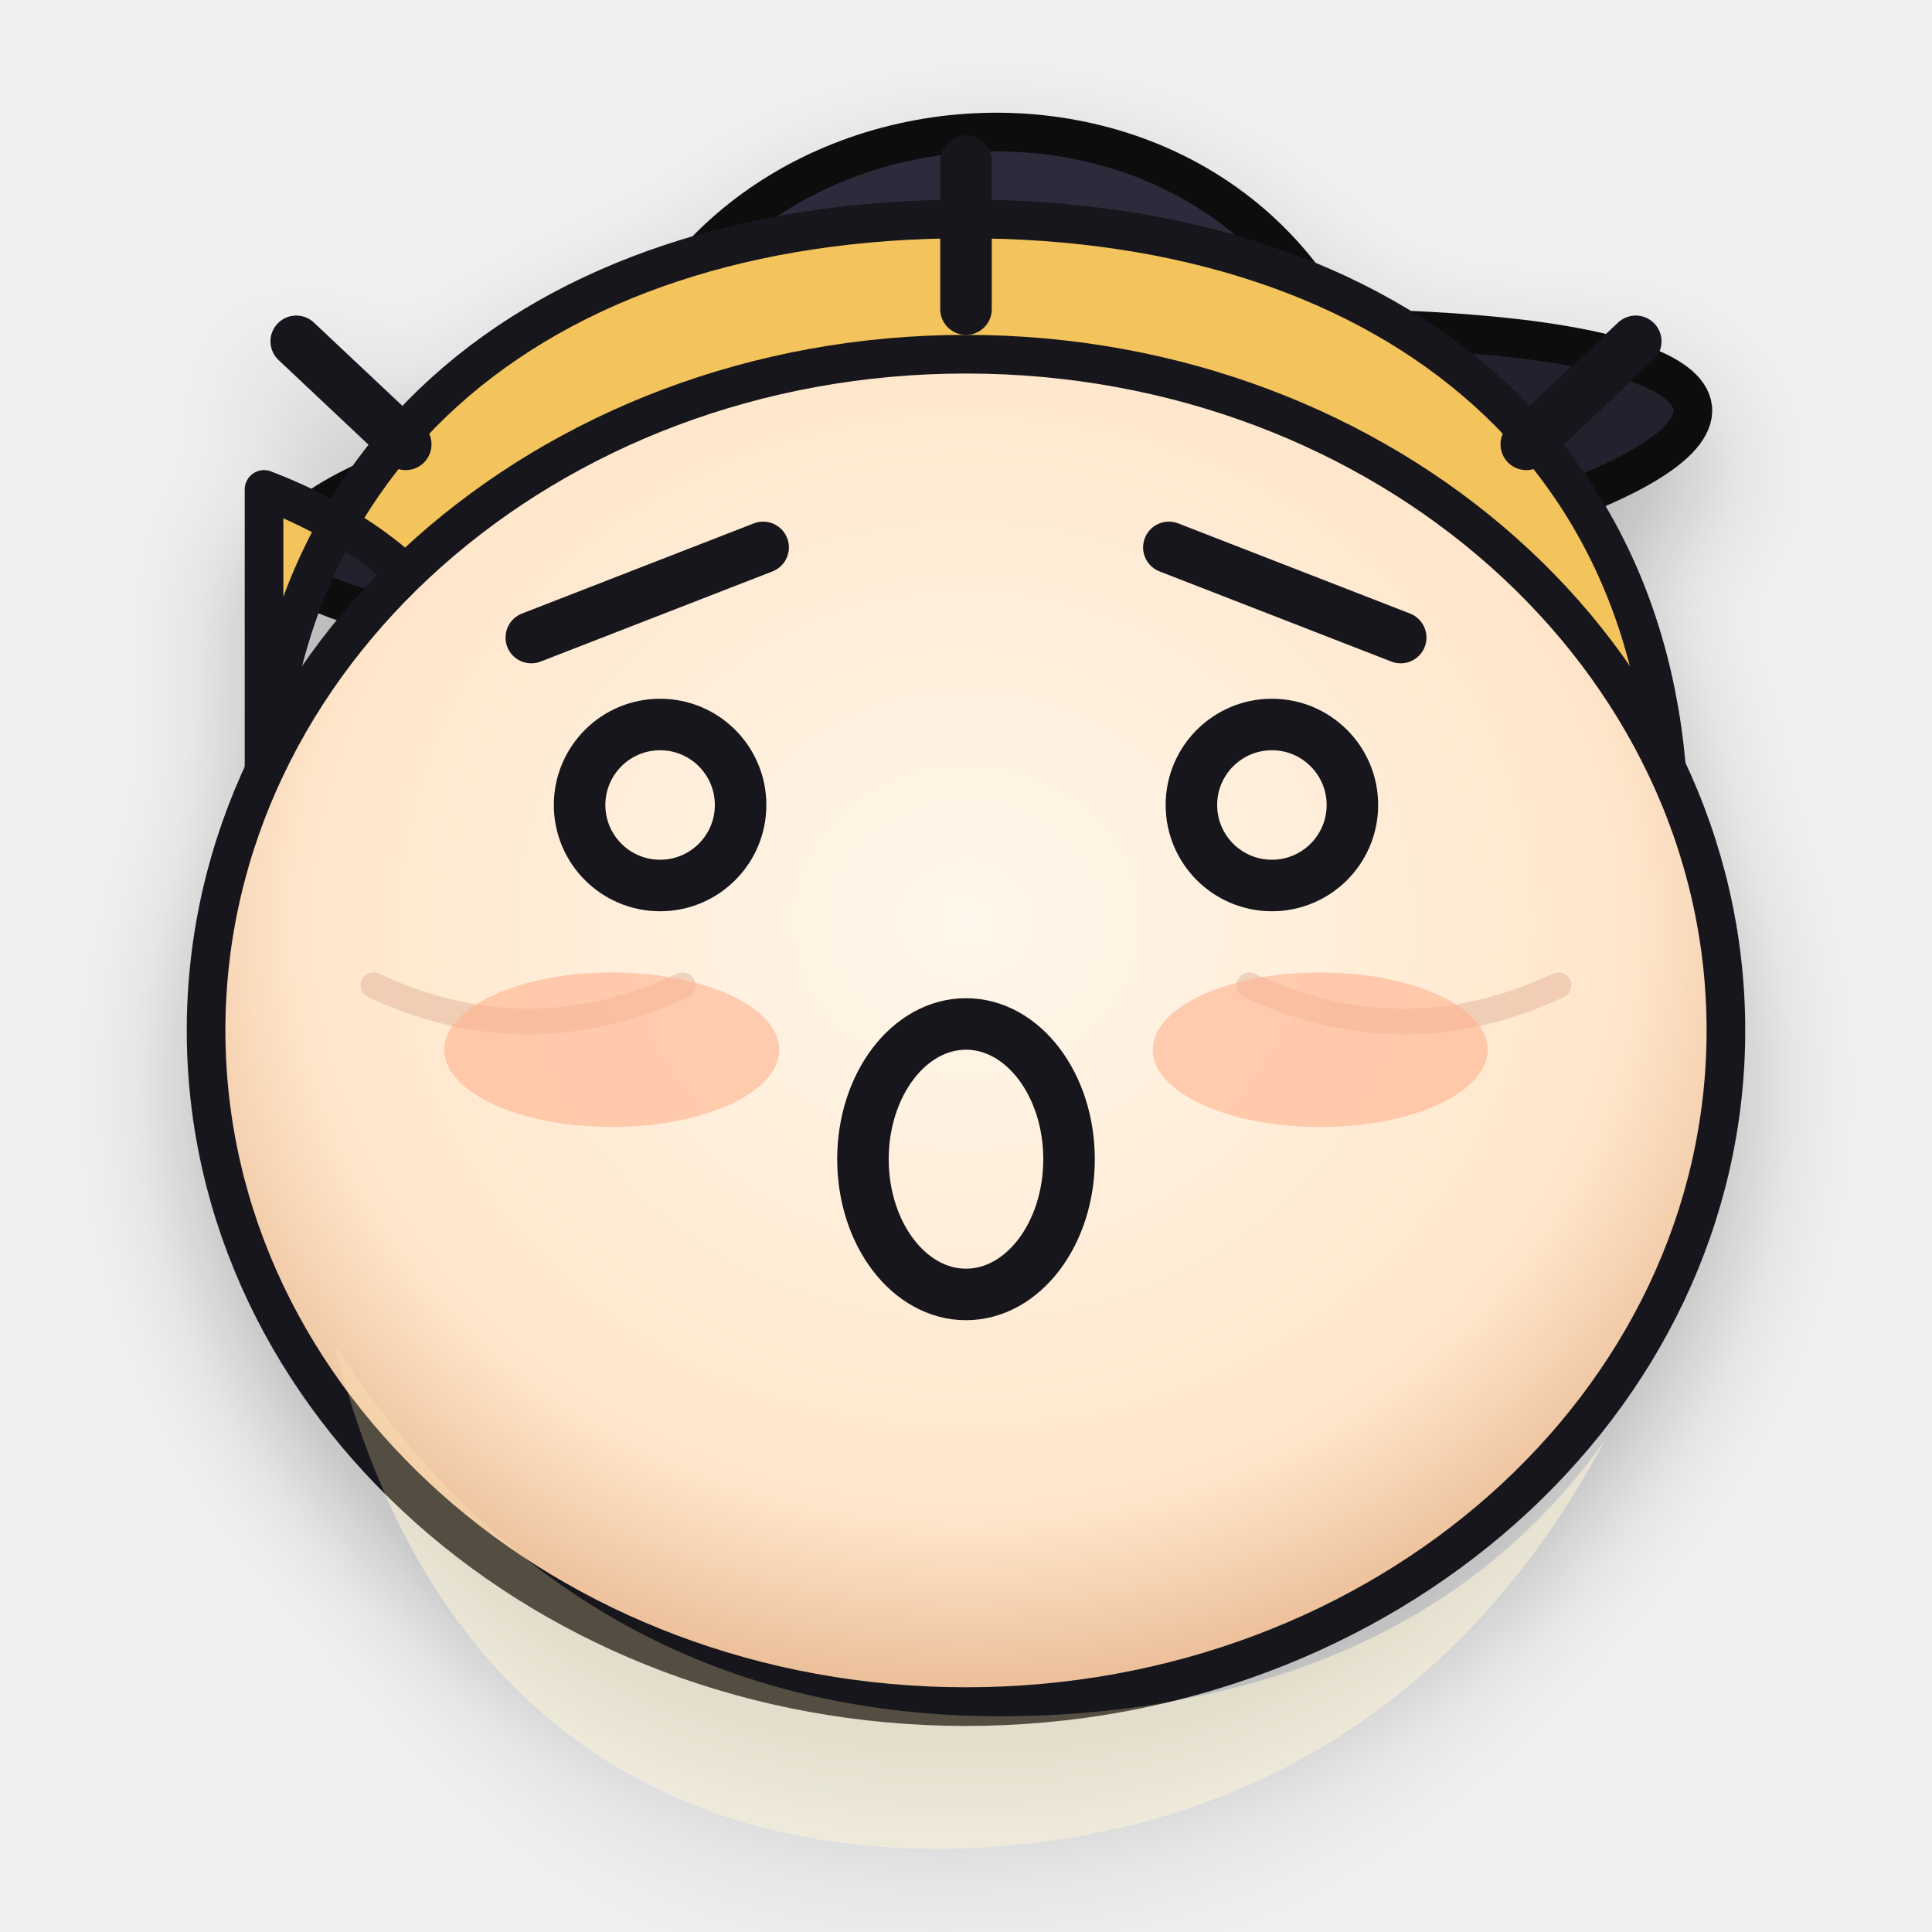
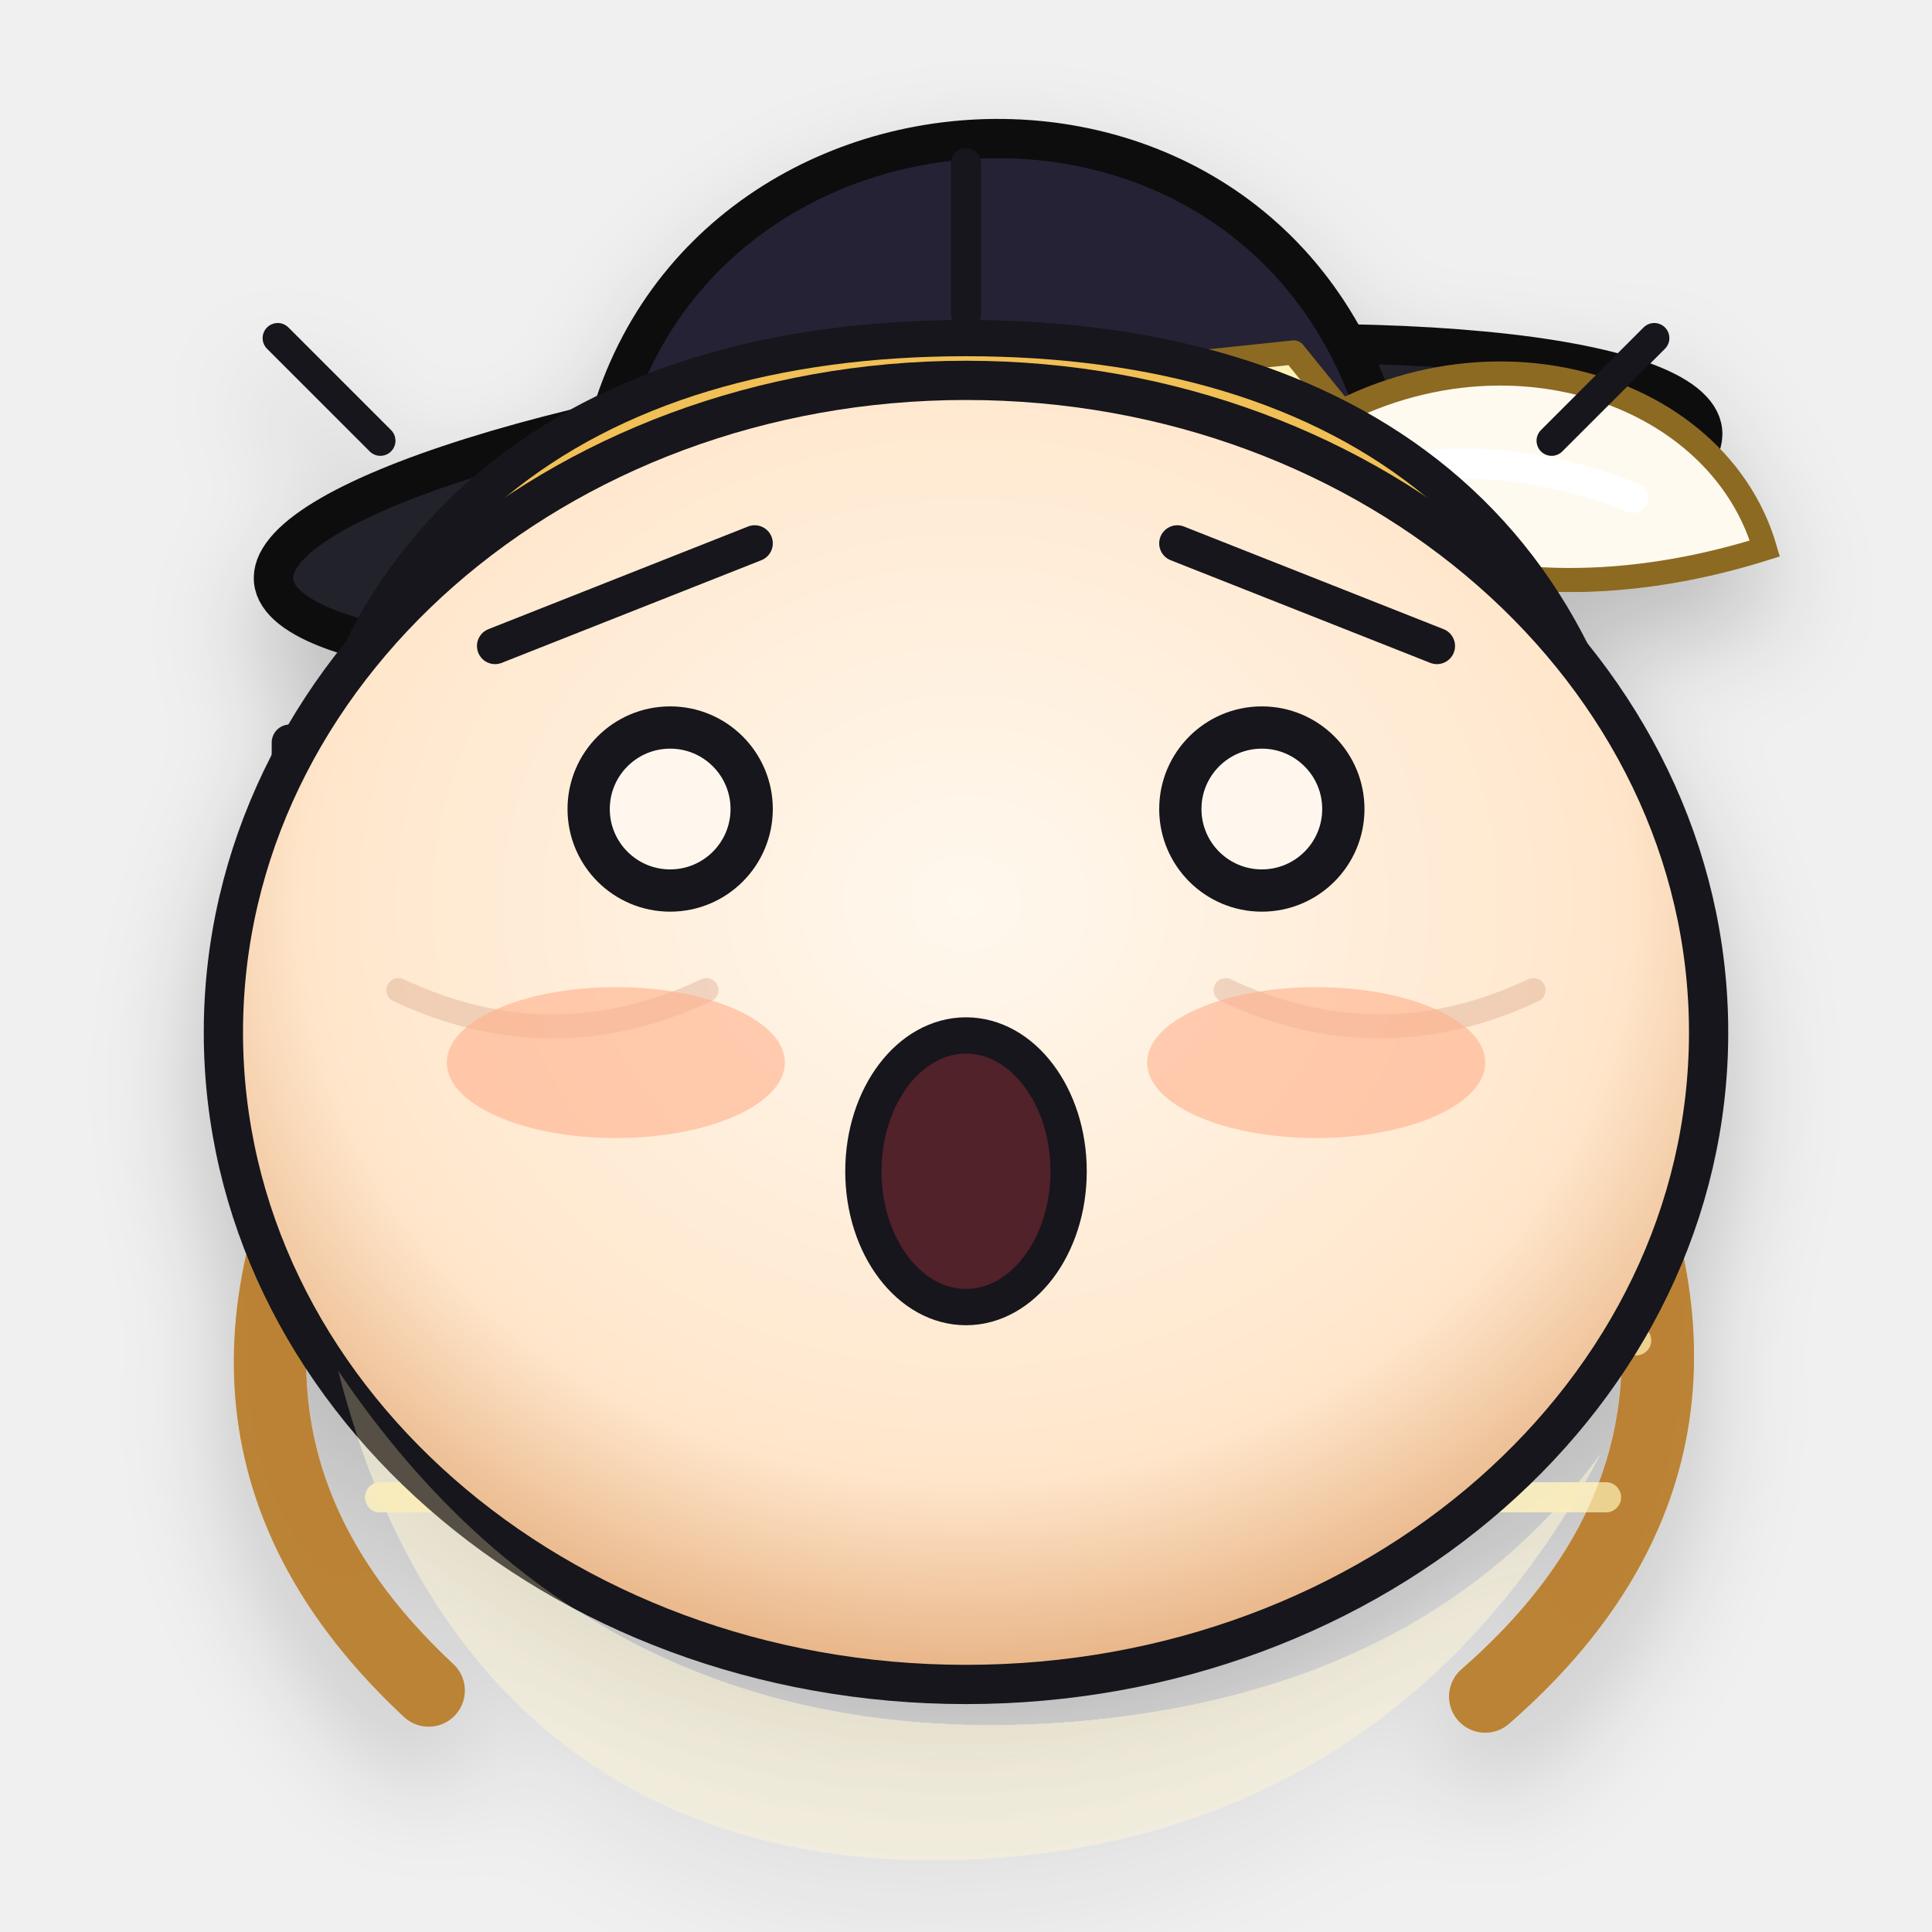
- <svg xmlns="http://www.w3.org/2000/svg" viewBox="0 0 600 600" role="img" aria-label="Original yukkuri surprised character">
+ <svg xmlns="http://www.w3.org/2000/svg" viewBox="0 0 640 640" role="img" aria-label="Original witch-hat yukkuri head surprised">
  <defs>
-     <radialGradient id="skin" cx="50%" cy="42%" r="58%">
-       <stop offset="0" stop-color="#fff7eb" />
-       <stop offset=".75" stop-color="#ffe6cb" />
-       <stop offset="1" stop-color="#e9b991" />
+     <radialGradient id="skin" cx="50%" cy="40%" r="60%">
+       <stop offset="0" stop-color="#fff8ee" />
+       <stop offset=".74" stop-color="#ffe6cb" />
+       <stop offset="1" stop-color="#e7b283" />
    </radialGradient>
    <filter id="softShadow" x="-30%" y="-30%" width="160%" height="160%">
-       <feDropShadow dx="0" dy="18" stdDeviation="18" flood-color="#000" flood-opacity=".24" />
+       <feDropShadow dx="0" dy="18" stdDeviation="18" flood-color="#000" flood-opacity=".22" />
    </filter>
  </defs>
  <g filter="url(#softShadow)">
-     <g transform="translate(300 84) rotate(-6)">
-       <ellipse cx="0" cy="66" rx="220" ry="42" fill="#23202d" stroke="#090810" stroke-width="12" />
-       <path d="M-120 58C-98-76 98-76 120 58Z" fill="#2e2a3a" stroke="#090810" stroke-width="12" />
-       <path d="M-96 30h192l22 36H-118Z" fill="#fff2a8" stroke="#846a28" stroke-width="8" />
+     <g transform="translate(320 98) rotate(-6)">
+       <ellipse cx="0" cy="70" rx="238" ry="48" fill="#22202c" stroke="#09080f" stroke-width="13" />
+       <path d="M-130 58C-104-88 106-88 132 58Z" fill="#282436" stroke="#09080f" stroke-width="13" stroke-linejoin="round" />
+       <path d="M-106 30h212l26 40H-132Z" fill="#fff2b7" stroke="#8c6a24" stroke-width="8" stroke-linejoin="round" />
+       <g transform="translate(70 54) rotate(7)">
+         <path d="M-22 10c-62-56-150-34-168 24 66 22 126 12 168-24z" fill="#fffaf0" stroke="#8c6a24" stroke-width="8" />
+         <path d="M22 10c62-56 150-34 168 24-66 22-126 12-168-24z" fill="#fffaf0" stroke="#8c6a24" stroke-width="8" />
+         <circle cx="0" cy="18" r="24" fill="#fff3c4" stroke="#8c6a24" stroke-width="8" />
+         <path d="M-146 18c34-13 68-14 102-2M44 16c34-12 68-11 102 2" fill="none" stroke="#ffffff" stroke-width="10" stroke-linecap="round" />
+       </g>
    </g>
-     <path d="M82 272C75 143 166 68 300 68s225 75 218 204c-31-56-86-92-158-114 0 0 24 58 18 92-38-70-90-108-156-126 9 48-14 102-64 146 4-61-24-98-76-118z" fill="#f3c35c" stroke="#17151a" stroke-width="12" stroke-linejoin="round" />
-     <path d="M140 186c84-62 184-78 304-12-70-28-146-16-228 34-38 23-61 45-76 66 0-30 0-58 0-88z" fill="#ffe39a" opacity=".42" />
-     <ellipse cx="300" cy="320" rx="236" ry="210" fill="url(#skin)" stroke="#17151a" stroke-width="12" />
-     <path d="M116 306c32 15 64 15 96 0M388 306c32 15 64 15 96 0" fill="none" stroke="#d49b80" stroke-width="8" stroke-linecap="round" opacity=".35" />
-     <ellipse cx="190" cy="326" rx="52" ry="24" fill="#ffb28e" opacity=".6" />
-     <ellipse cx="410" cy="326" rx="52" ry="24" fill="#ffb28e" opacity=".6" />
-     <g fill="none" stroke="#17151a" stroke-width="16" stroke-linecap="round" stroke-linejoin="round">
-       <path d="M165 198l72-28" />
-       <path d="M363 170l72 28" />
-       <circle cx="205" cy="250" r="25" />
-       <circle cx="395" cy="250" r="25" />
-       <ellipse cx="300" cy="360" rx="32" ry="42" />
-       <path d="M126 138l-34-32M474 138l34-32M300 96V50" />
+     <path d="M96 310C104 174 194 112 320 112s216 62 224 198c-40-54-92-86-158-98 11 44-2 84-40 122-18-60-54-102-108-126 7 52-18 100-74 142 1-52-22-86-68-104z" fill="#f0bf55" stroke="#15151a" stroke-width="12" stroke-linejoin="round" />
+     <path d="M156 224c92-62 198-66 318-8-68-12-136 2-204 44-48 30-82 64-106 102 4-56 0-98-8-138z" fill="#ffe39a" opacity=".55" />
+     <path d="M112 368c-38 74-28 138 30 192M526 364c40 78 28 144-34 198" fill="none" stroke="#b97f2d" stroke-width="24" stroke-linecap="round" opacity=".95" />
+     <path d="M116 444h54M488 444h54M126 496h44M490 496h42" stroke="#fff0b4" stroke-width="10" stroke-linecap="round" opacity=".72" />
+     <ellipse cx="320" cy="342" rx="246" ry="216" fill="url(#skin)" stroke="#15151a" stroke-width="13" />
+     <path d="M132 328c34 16 68 16 102 0M406 328c34 16 68 16 102 0" fill="none" stroke="#d49b80" stroke-width="8" stroke-linecap="round" opacity=".34" />
+     <ellipse cx="204" cy="352" rx="56" ry="25" fill="#ffb28e" opacity=".62" />
+     <ellipse cx="436" cy="352" rx="56" ry="25" fill="#ffb28e" opacity=".62" />
+     <g>
+       <circle cx="222" cy="268" r="27" fill="#fff7ee" stroke="#15151a" stroke-width="14" />
+       <circle cx="418" cy="268" r="27" fill="#fff7ee" stroke="#15151a" stroke-width="14" />
+       <ellipse cx="320" cy="388" rx="34" ry="45" fill="#51202a" stroke="#15151a" stroke-width="12" />
+       <path d="M164 214l86-34" fill="none" stroke="#15151a" stroke-width="12" stroke-linecap="round" stroke-linejoin="round" />
+       <path d="M390 180l86 34" fill="none" stroke="#15151a" stroke-width="12" stroke-linecap="round" stroke-linejoin="round" />
+       <path d="M126 146l-34-34M514 146l34-34M320 104V54" fill="none" stroke="#15151a" stroke-width="10" stroke-linecap="round" stroke-linejoin="round" />
    </g>
-     <path d="M104 418c54 82 130 122 232 114 72-6 126-34 162-84-41 76-107 122-198 126-98 3-169-48-196-156z" fill="#fff0ba" opacity=".26" />
+     <path d="M112 454c58 86 140 126 248 116 74-7 132-36 170-88-44 82-114 130-210 134-106 4-180-52-208-162z" fill="#fff0ba" opacity=".27" />
  </g>
</svg>
